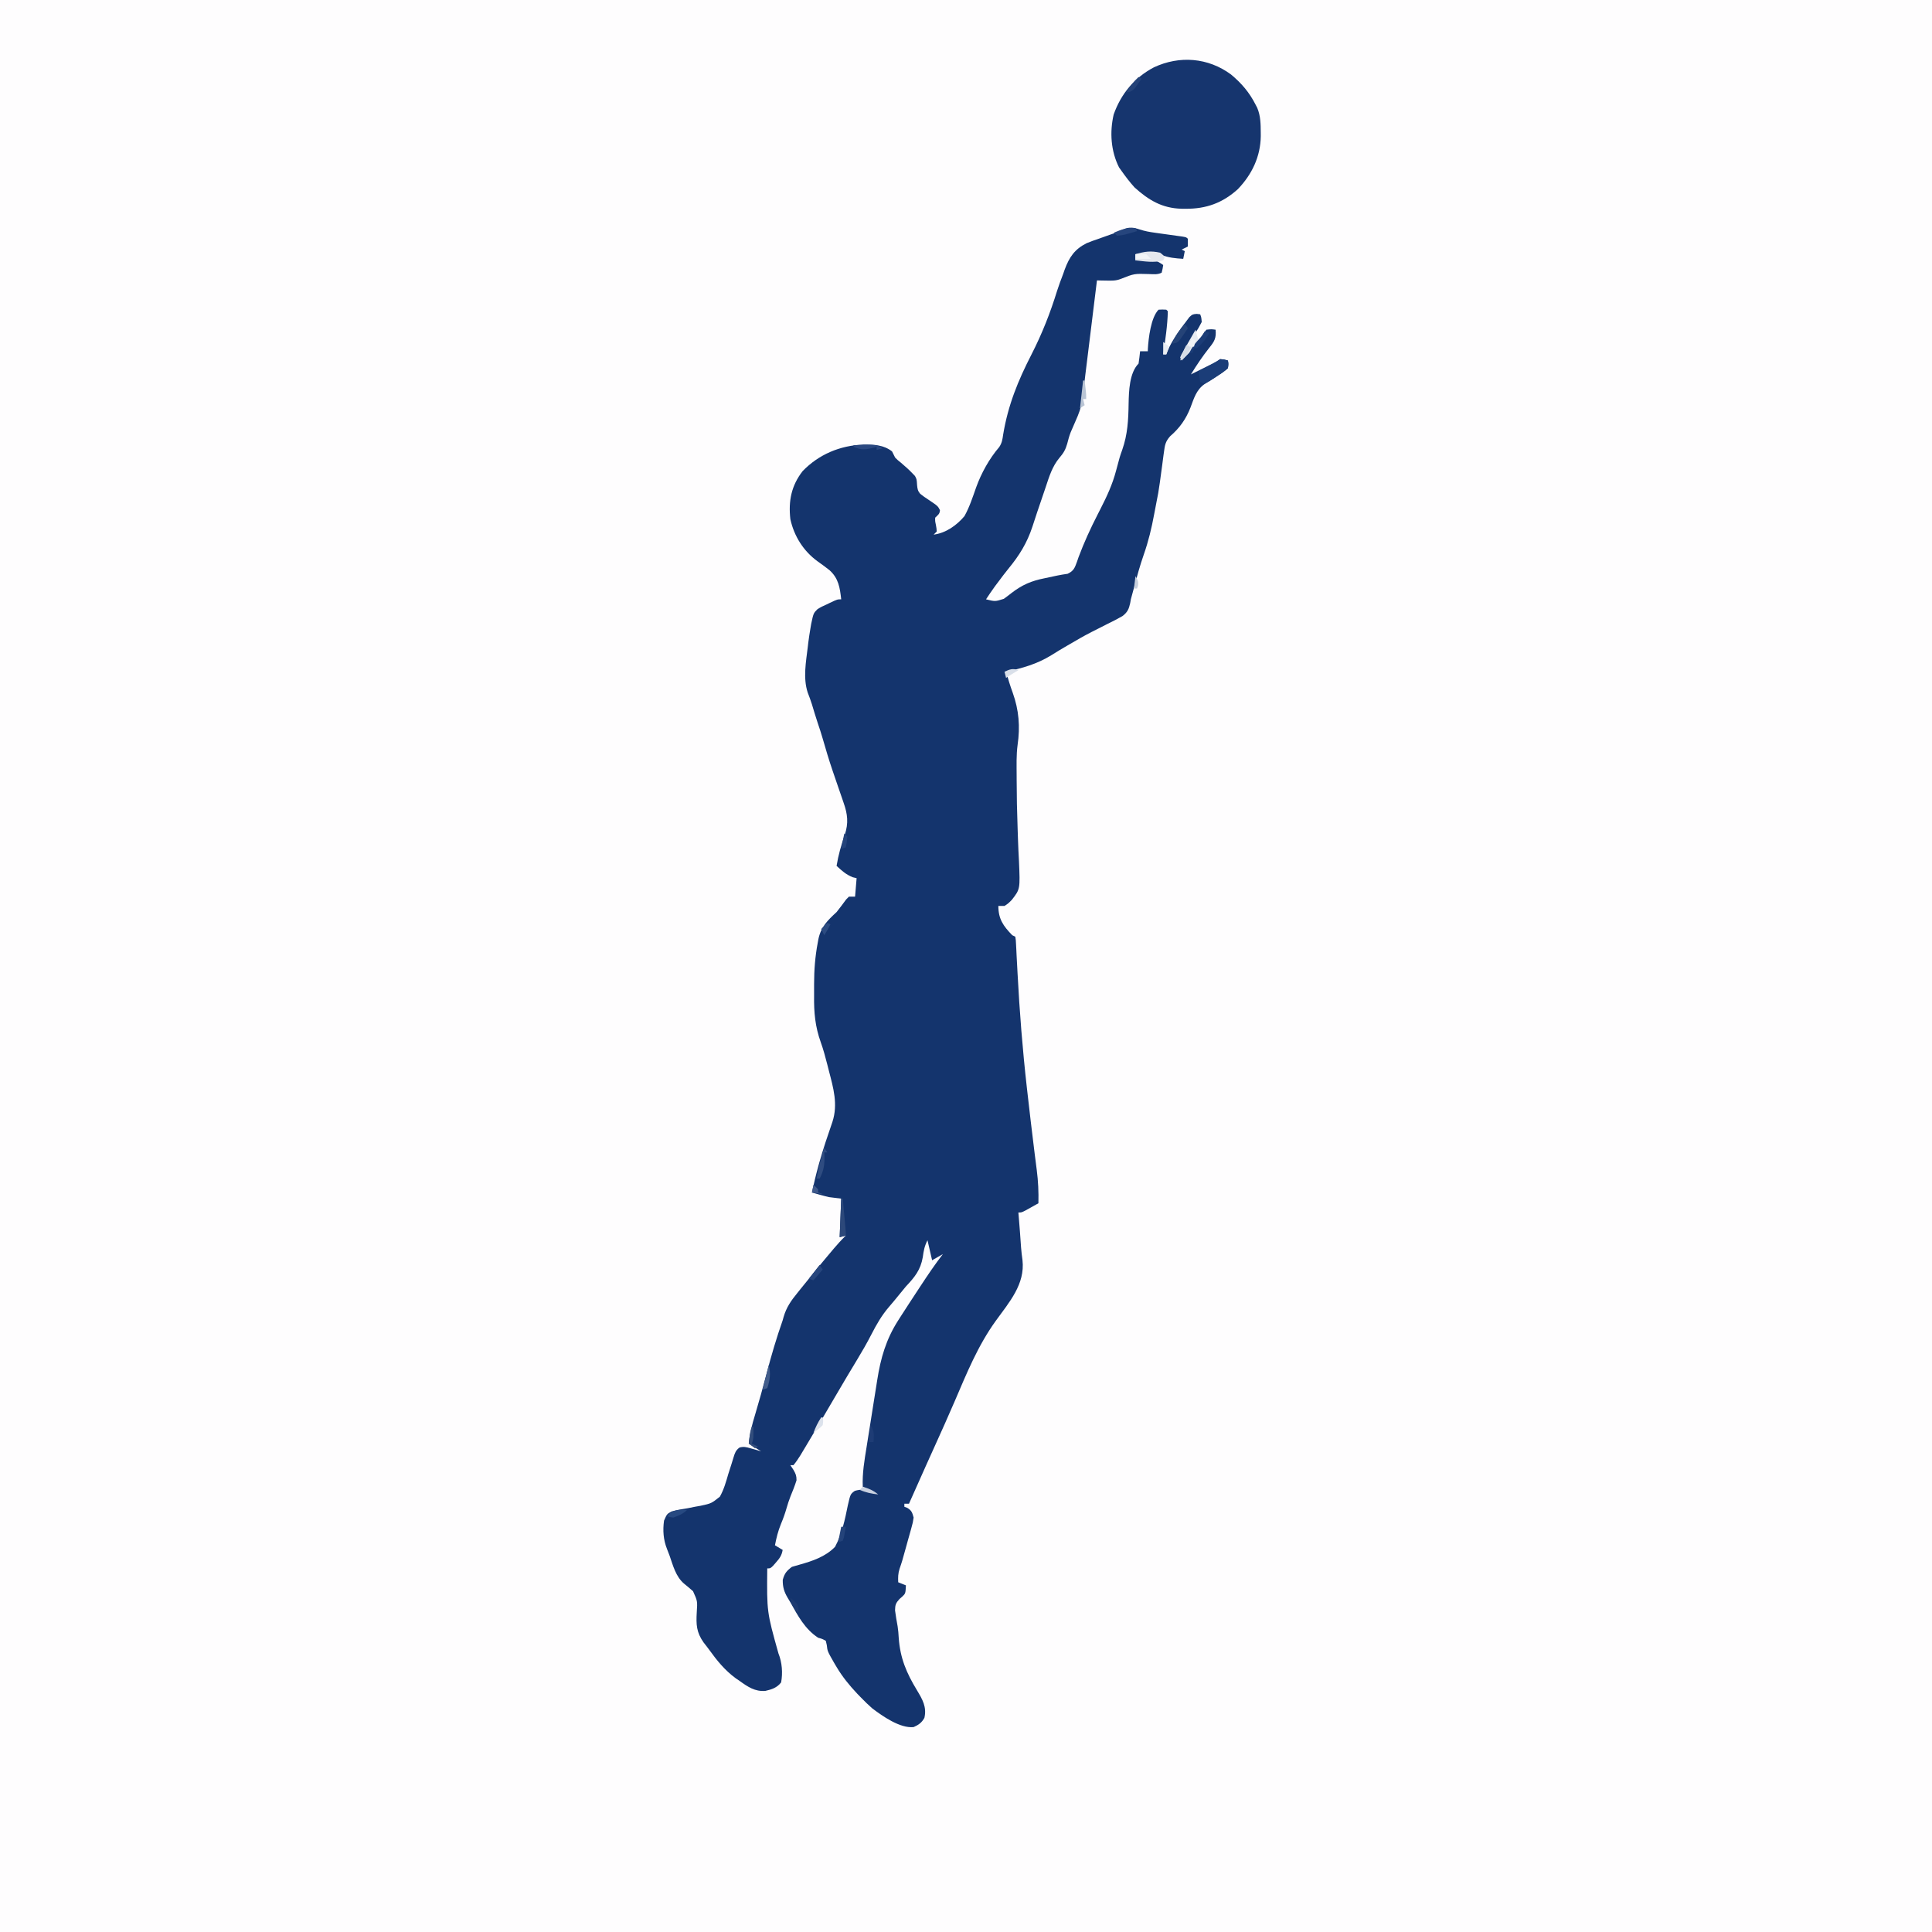
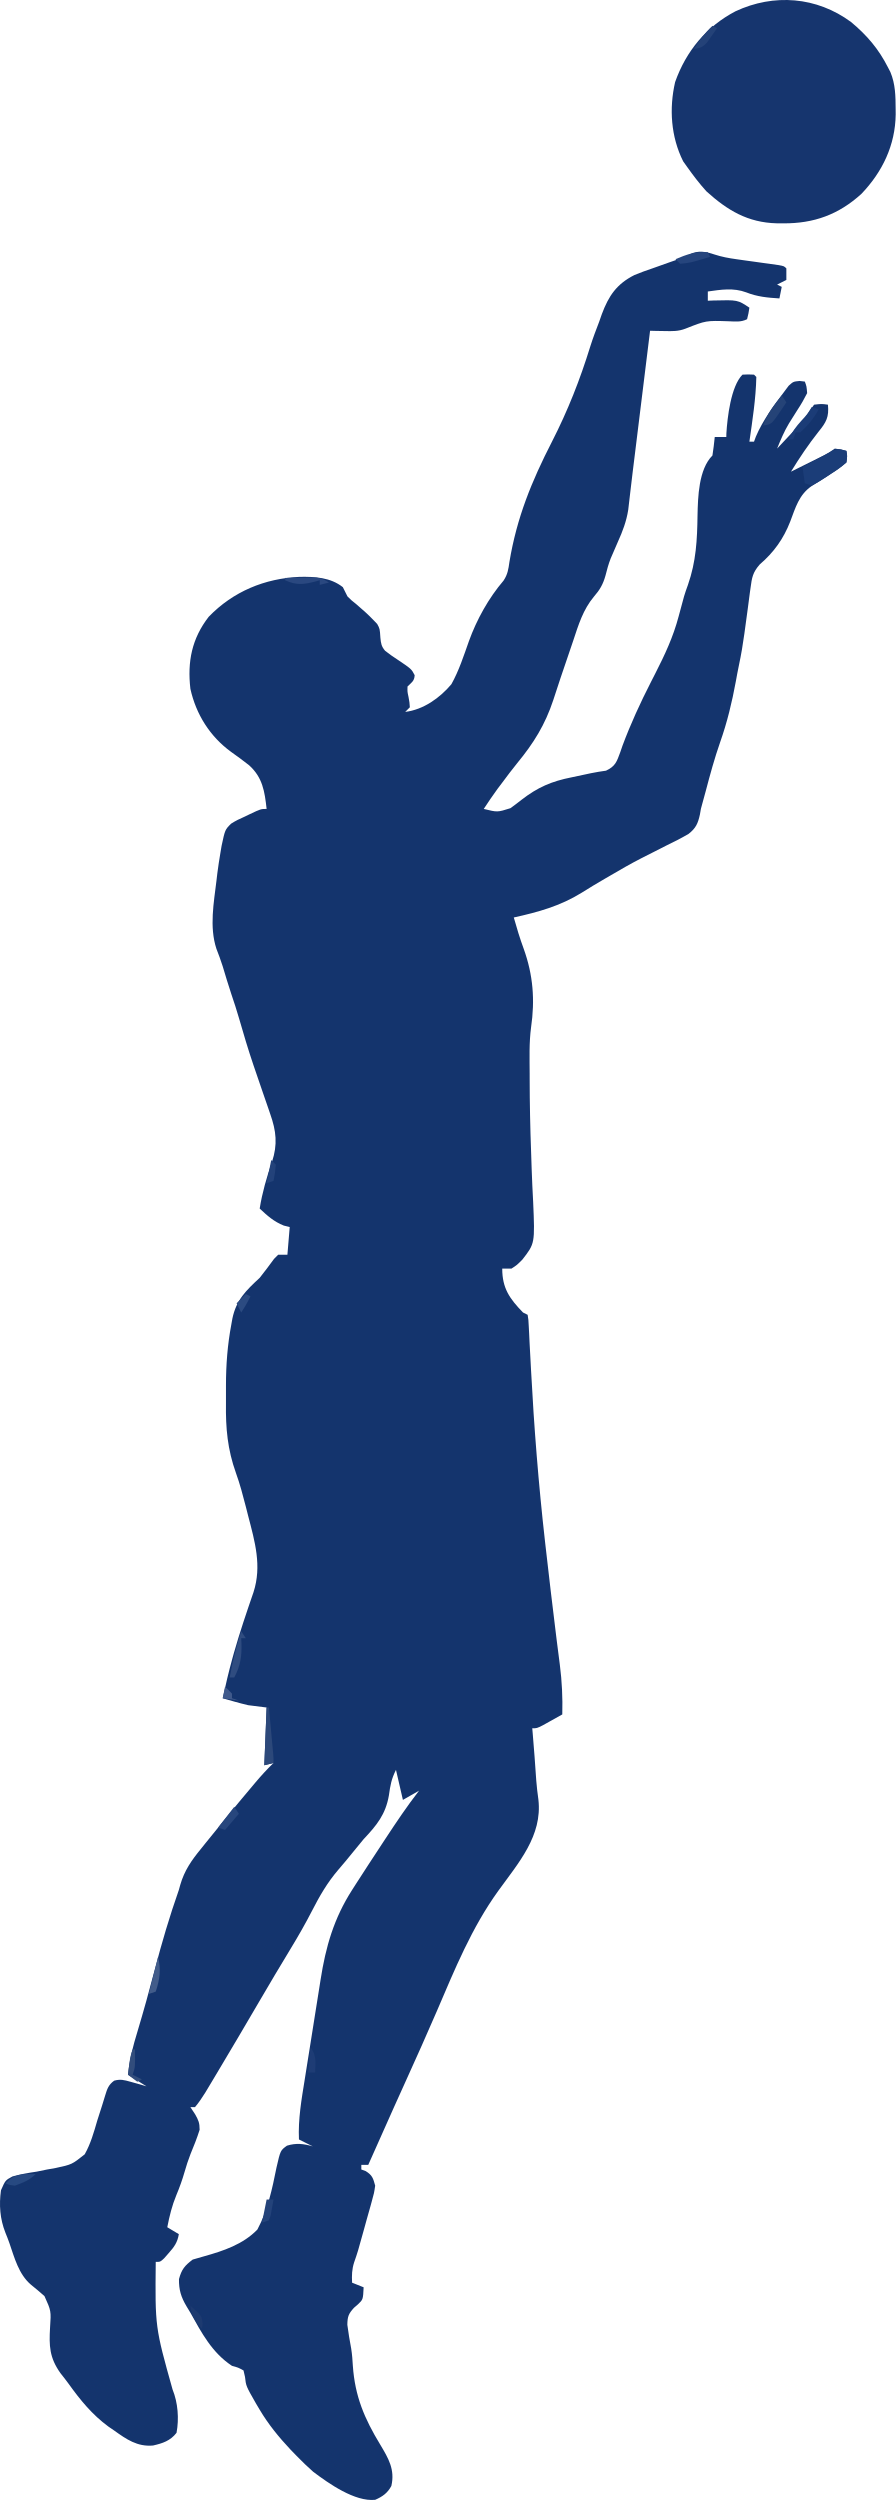
- <svg xmlns="http://www.w3.org/2000/svg" version="1.1" width="1254" height="1254">
-   <path d="M0 0 C413.82 0 827.64 0 1254 0 C1254 413.82 1254 827.64 1254 1254 C840.18 1254 426.36 1254 0 1254 C0 840.18 0 426.36 0 0 Z " fill="#FEFDFE" transform="translate(0,0)" />
+ <svg xmlns="http://www.w3.org/2000/svg" version="1.1" viewBox="430.58 38.81 387.75 1082.27">
  <path d="M0 0 C3.249 1.062 6.282 1.618 9.665 2.084 C10.86 2.254 12.054 2.423 13.284 2.598 C14.517 2.767 15.75 2.937 17.021 3.112 C19.486 3.453 21.951 3.798 24.415 4.147 C25.503 4.296 26.591 4.446 27.711 4.6 C30.208 5.049 30.208 5.049 31.208 6.049 C31.249 7.715 31.251 9.383 31.208 11.049 C29.888 11.709 28.568 12.369 27.208 13.049 C27.868 13.379 28.528 13.709 29.208 14.049 C28.878 15.699 28.548 17.349 28.208 19.049 C23.148 18.743 18.564 18.325 13.833 16.424 C8.291 14.364 2.953 15.242 -2.792 16.049 C-2.792 17.369 -2.792 18.689 -2.792 20.049 C-1.597 19.997 -1.597 19.997 -0.378 19.944 C10.147 19.675 10.147 19.675 15.208 23.049 C14.833 25.487 14.833 25.487 14.208 28.049 C11.488 29.409 9.068 29.027 6.09 28.934 C-3.561 28.619 -3.561 28.619 -12.405 32.111 C-15.552 33.348 -18.184 33.242 -21.553 33.174 C-23.307 33.147 -23.307 33.147 -25.095 33.119 C-25.985 33.096 -26.875 33.073 -27.792 33.049 C-27.888 33.828 -27.983 34.607 -28.082 35.409 C-28.994 42.821 -29.905 50.233 -30.817 57.645 C-31.286 61.454 -31.754 65.262 -32.223 69.071 C-32.677 72.76 -33.131 76.45 -33.585 80.139 C-33.756 81.533 -33.927 82.926 -34.099 84.32 C-34.5 87.586 -34.903 90.852 -35.31 94.118 C-35.648 96.876 -35.976 99.633 -36.293 102.394 C-36.378 103.112 -36.462 103.83 -36.549 104.57 C-36.784 106.565 -37.014 108.562 -37.243 110.558 C-38.025 115.534 -39.66 119.86 -41.729 124.424 C-42.43 126.034 -43.127 127.646 -43.819 129.26 C-44.331 130.439 -44.331 130.439 -44.854 131.642 C-45.812 134.101 -46.461 136.532 -47.108 139.088 C-48.176 142.871 -49.53 145.193 -52.104 148.151 C-56.798 153.773 -58.785 160.33 -61.047 167.174 C-61.805 169.465 -62.587 171.746 -63.376 174.027 C-65.543 180.312 -67.657 186.612 -69.698 192.94 C-73.222 203.587 -78.193 211.596 -85.318 220.243 C-87.561 222.992 -89.671 225.829 -91.792 228.674 C-92.813 230.024 -92.813 230.024 -93.854 231.401 C-95.925 234.232 -97.866 237.118 -99.792 240.049 C-93.871 241.515 -93.871 241.515 -88.249 239.733 C-86.618 238.562 -85.014 237.354 -83.444 236.104 C-76.451 230.686 -70.433 228.079 -61.729 226.362 C-58.913 225.774 -56.098 225.182 -53.287 224.566 C-51.161 224.125 -49.012 223.796 -46.862 223.49 C-42.773 221.571 -42.211 219.593 -40.687 215.471 C-40.371 214.548 -40.055 213.625 -39.729 212.674 C-36.178 203.158 -32.029 194.144 -27.417 185.112 C-27.11 184.511 -26.803 183.91 -26.487 183.29 C-26.187 182.702 -25.886 182.113 -25.577 181.507 C-21.398 173.315 -17.763 165.577 -15.417 156.674 C-12.967 147.424 -12.967 147.424 -11.393 143.045 C-7.858 132.937 -7.389 123.58 -7.244 112.897 C-7.069 105.093 -6.793 93.05 -0.792 87.049 C-0.561 85.702 -0.38 84.345 -0.229 82.987 C-0.085 81.687 0.06 80.388 0.208 79.049 C1.858 79.049 3.508 79.049 5.208 79.049 C5.222 78.513 5.237 77.977 5.251 77.424 C5.661 70.688 7.183 57.074 12.208 52.049 C14.708 51.924 14.708 51.924 17.208 52.049 C17.538 52.379 17.868 52.709 18.208 53.049 C18.011 62.419 16.528 71.783 15.208 81.049 C15.868 81.049 16.528 81.049 17.208 81.049 C17.474 80.331 17.739 79.613 18.013 78.873 C21.001 71.812 25.752 65.47 30.333 59.362 C30.955 58.533 31.576 57.704 32.216 56.85 C34.208 55.049 34.208 55.049 36.95 54.78 C37.696 54.868 38.441 54.957 39.208 55.049 C39.97 57.096 39.97 57.096 40.208 60.049 C38.91 62.639 37.606 64.901 36.021 67.299 C35.181 68.626 34.345 69.955 33.513 71.287 C33.112 71.929 32.71 72.57 32.297 73.231 C30.224 76.692 28.715 80.316 27.208 84.049 C29.13 82.012 31.046 79.97 32.958 77.924 C33.766 77.069 33.766 77.069 34.591 76.198 C37.138 73.464 39.431 70.828 41.396 67.643 C41.994 66.787 42.592 65.931 43.208 65.049 C46.458 64.674 46.458 64.674 49.208 65.049 C49.722 70.4 48.505 72.626 45.146 76.737 C40.756 82.286 36.905 88.01 33.208 94.049 C35.814 92.76 38.418 91.468 41.021 90.174 C42.128 89.627 42.128 89.627 43.257 89.069 C43.969 88.714 44.681 88.36 45.415 87.994 C46.07 87.67 46.724 87.345 47.399 87.01 C49.455 85.957 49.455 85.957 52.208 84.049 C54.896 84.424 54.896 84.424 57.208 85.049 C57.587 87.272 57.587 87.272 57.208 90.049 C55.189 91.795 53.392 93.104 51.146 94.487 C49.943 95.286 48.741 96.086 47.54 96.889 C45.719 98.07 43.89 99.242 42.032 100.365 C36.669 104.101 35.138 109.693 32.906 115.579 C29.99 123.09 25.818 128.953 19.678 134.219 C16.65 137.689 16.295 139.871 15.697 144.405 C15.597 145.106 15.498 145.808 15.396 146.531 C15.084 148.764 14.802 150.999 14.521 153.237 C14.224 155.449 13.921 157.66 13.617 159.871 C13.421 161.305 13.227 162.738 13.035 164.173 C12.414 168.766 11.645 173.292 10.68 177.824 C10.191 180.132 9.765 182.445 9.349 184.768 C7.687 193.804 5.622 202.43 2.567 211.098 C0.121 218.09 -1.817 225.189 -3.699 232.351 C-4.16 234.092 -4.635 235.829 -5.125 237.561 C-5.823 240.02 -5.823 240.02 -6.212 242.459 C-7.06 246.341 -7.968 248.41 -11.16 250.886 C-14.31 252.724 -17.506 254.342 -20.792 255.924 C-22.568 256.827 -24.344 257.73 -26.117 258.638 C-27.891 259.544 -29.671 260.439 -31.45 261.334 C-36.076 263.708 -40.563 266.286 -45.042 268.924 C-45.81 269.369 -46.578 269.815 -47.37 270.274 C-50.751 272.237 -54.102 274.231 -57.401 276.33 C-66.769 282.115 -76.106 284.68 -86.792 287.049 C-86.613 287.652 -86.433 288.254 -86.249 288.875 C-85.759 290.526 -85.275 292.178 -84.792 293.83 C-84.08 296.12 -83.302 298.39 -82.479 300.643 C-78.429 311.941 -77.581 322.705 -79.307 334.604 C-80.192 341.245 -79.94 347.987 -79.917 354.674 C-79.916 355.419 -79.915 356.164 -79.914 356.932 C-79.899 367.502 -79.682 378.048 -79.292 388.612 C-79.211 391.057 -79.13 393.502 -79.05 395.948 C-78.891 400.665 -78.666 405.375 -78.409 410.088 C-77.633 428.142 -77.633 428.142 -83.042 435.112 C-85.432 437.522 -85.432 437.522 -87.792 439.049 C-89.112 439.049 -90.432 439.049 -91.792 439.049 C-91.792 447.528 -88.631 452.03 -82.792 458.049 C-82.132 458.379 -81.472 458.709 -80.792 459.049 C-80.446 461.168 -80.446 461.168 -80.309 464.022 C-80.251 465.099 -80.193 466.176 -80.134 467.286 C-80.079 468.477 -80.024 469.669 -79.968 470.897 C-79.829 473.479 -79.69 476.062 -79.55 478.645 C-79.477 480.037 -79.404 481.429 -79.332 482.821 C-78.029 507.627 -76.08 532.303 -73.292 556.987 C-73.216 557.661 -73.14 558.336 -73.062 559.031 C-71.597 572.021 -70.056 585.001 -68.452 597.975 C-68.355 598.762 -68.258 599.549 -68.158 600.36 C-67.739 603.749 -67.309 607.136 -66.858 610.521 C-65.926 617.74 -65.607 624.771 -65.792 632.049 C-67.581 633.054 -69.373 634.053 -71.167 635.049 C-72.663 635.884 -72.663 635.884 -74.19 636.737 C-76.792 638.049 -76.792 638.049 -78.792 638.049 C-78.731 638.742 -78.671 639.436 -78.608 640.15 C-78.018 647.013 -77.516 653.878 -77.054 660.75 C-76.835 663.505 -76.52 666.206 -76.132 668.94 C-74.352 684.583 -84.746 696.289 -93.472 708.377 C-105.066 724.442 -112.317 742.349 -120.085 760.462 C-124.425 770.568 -128.945 780.591 -133.479 790.612 C-134.901 793.758 -136.321 796.906 -137.741 800.053 C-138.073 800.79 -138.406 801.526 -138.748 802.285 C-142.464 810.524 -146.13 818.786 -149.792 827.049 C-150.782 827.049 -151.772 827.049 -152.792 827.049 C-152.792 827.709 -152.792 828.369 -152.792 829.049 C-152.173 829.276 -151.554 829.503 -150.917 829.737 C-148.048 831.509 -147.673 832.812 -146.792 836.049 C-147.267 839.275 -147.267 839.275 -148.276 842.889 C-148.452 843.533 -148.627 844.178 -148.808 844.842 C-149.372 846.895 -149.956 848.94 -150.542 850.987 C-150.921 852.358 -151.298 853.73 -151.675 855.102 C-154.336 864.735 -154.336 864.735 -155.91 869.274 C-156.882 872.333 -156.944 874.859 -156.792 878.049 C-155.142 878.709 -153.492 879.369 -151.792 880.049 C-152.05 885.347 -152.05 885.347 -154.264 887.444 C-155.113 888.176 -155.113 888.176 -155.979 888.924 C-158.346 891.534 -158.786 892.701 -158.846 896.28 C-158.398 899.774 -157.811 903.203 -157.165 906.664 C-156.778 909.14 -156.599 911.567 -156.46 914.069 C-155.54 927.235 -151.47 936.849 -144.619 948.131 C-141.051 954.093 -138.156 958.973 -139.792 966.049 C-141.448 969.133 -143.6 970.652 -146.792 972.049 C-155.596 972.952 -166.823 965.045 -173.628 959.908 C-176.132 957.713 -178.476 955.442 -180.792 953.049 C-181.657 952.158 -182.522 951.268 -183.413 950.35 C-188.5 944.93 -192.998 939.443 -196.792 933.049 C-197.34 932.127 -197.887 931.206 -198.452 930.256 C-202.709 922.799 -202.709 922.799 -203.147 918.842 C-203.36 917.92 -203.573 916.999 -203.792 916.049 C-206.097 914.784 -206.097 914.784 -208.792 914.049 C-217.441 908.319 -221.878 899.859 -226.792 891.049 C-227.623 889.674 -227.623 889.674 -228.471 888.272 C-230.831 884.3 -231.811 881.125 -231.729 876.487 C-230.575 872.253 -229.271 870.696 -225.792 868.049 C-224.164 867.565 -222.535 867.085 -220.897 866.638 C-212.472 864.28 -204 861.469 -197.792 855.049 C-193.32 846.732 -191.358 837.396 -189.512 828.196 C-187.818 820.792 -187.818 820.792 -184.979 818.737 C-181.066 817.507 -177.678 817.897 -173.792 819.049 C-175.772 818.059 -177.752 817.069 -179.792 816.049 C-180.187 807.268 -178.696 798.821 -177.307 790.186 C-177.048 788.546 -176.788 786.906 -176.529 785.266 C-175.986 781.839 -175.437 778.412 -174.885 774.986 C-174.183 770.627 -173.496 766.266 -172.814 761.905 C-172.282 758.519 -171.741 755.135 -171.197 751.751 C-170.941 750.145 -170.687 748.539 -170.437 746.932 C-168.191 732.561 -164.692 720.391 -156.792 708.049 C-156.32 707.311 -155.849 706.573 -155.363 705.812 C-151.549 699.863 -147.679 693.951 -143.792 688.049 C-143.307 687.311 -142.822 686.572 -142.322 685.811 C-137.672 678.738 -132.982 671.742 -127.792 665.049 C-130.102 666.369 -132.412 667.689 -134.792 669.049 C-135.782 664.759 -136.772 660.469 -137.792 656.049 C-139.789 660.044 -140.244 662.742 -140.854 667.112 C-142.275 675.326 -146.1 680.015 -151.792 686.049 C-153.327 687.891 -154.848 689.745 -156.354 691.612 C-158.478 694.228 -160.6 696.83 -162.819 699.365 C-167.549 704.9 -170.875 710.693 -174.173 717.133 C-177.011 722.654 -180.068 727.994 -183.292 733.299 C-187.938 740.952 -192.504 748.647 -197.018 756.378 C-203.019 766.652 -209.057 776.902 -215.167 787.112 C-216.103 788.681 -216.103 788.681 -217.059 790.282 C-217.638 791.248 -218.218 792.214 -218.815 793.209 C-219.32 794.051 -219.824 794.893 -220.344 795.76 C-221.737 797.962 -223.106 800.061 -224.792 802.049 C-225.452 802.049 -226.112 802.049 -226.792 802.049 C-226.111 803.08 -225.43 804.112 -224.729 805.174 C-223.286 807.747 -222.792 808.846 -222.792 811.862 C-223.923 815.469 -225.301 818.919 -226.753 822.408 C-227.746 824.934 -228.545 827.441 -229.292 830.049 C-230.283 833.512 -231.463 836.789 -232.854 840.112 C-234.753 844.702 -235.849 849.176 -236.792 854.049 C-234.317 855.534 -234.317 855.534 -231.792 857.049 C-232.385 860.655 -233.819 862.593 -236.229 865.299 C-237.155 866.359 -237.155 866.359 -238.1 867.44 C-239.792 869.049 -239.792 869.049 -241.792 869.049 C-242.074 897.285 -242.074 897.285 -234.512 924.271 C-232.173 930.043 -231.649 936.966 -232.792 943.049 C-235.48 946.509 -238.808 947.598 -242.975 948.545 C-249.768 949.138 -254.451 945.873 -259.792 942.049 C-261.014 941.214 -261.014 941.214 -262.26 940.362 C-269.316 935.182 -274.48 928.827 -279.542 921.77 C-280.667 920.221 -281.851 918.716 -283.042 917.217 C-287.828 910.472 -287.991 905.447 -287.542 897.487 C-287.062 890.261 -287.062 890.261 -289.968 883.85 C-291.903 882.14 -293.878 880.474 -295.889 878.854 C-301.126 874.336 -302.947 867.27 -305.14 860.914 C-305.674 859.386 -306.27 857.88 -306.882 856.381 C-309.239 850.418 -309.668 844.393 -308.792 838.049 C-306.883 833.698 -306.883 833.698 -303.792 832.049 C-300.326 831.119 -296.914 830.486 -293.362 829.983 C-291.836 829.683 -290.313 829.369 -288.792 829.049 C-287.598 828.84 -286.404 828.631 -285.174 828.416 C-278.075 826.889 -278.075 826.889 -272.546 822.485 C-269.962 817.903 -268.555 812.89 -267.104 807.862 C-266.406 805.628 -265.691 803.4 -264.962 801.176 C-264.517 799.8 -264.092 798.416 -263.69 797.026 C-262.81 794.158 -262.257 792.386 -259.781 790.595 C-257.087 789.856 -255.482 790.298 -252.792 791.049 C-251.534 791.4 -250.275 791.75 -248.979 792.112 C-247.927 792.421 -246.875 792.73 -245.792 793.049 C-248.432 791.399 -251.072 789.749 -253.792 788.049 C-253.19 781.542 -251.64 775.661 -249.729 769.424 C-247.061 760.529 -244.583 751.599 -242.236 742.615 C-239.18 730.918 -235.805 719.45 -231.792 708.049 C-231.594 707.336 -231.395 706.622 -231.191 705.887 C-229.374 699.592 -226.297 695.206 -222.167 690.174 C-221.538 689.388 -220.909 688.602 -220.261 687.792 C-218.45 685.535 -216.623 683.291 -214.792 681.049 C-213.946 679.999 -213.101 678.948 -212.257 677.897 C-210.124 675.261 -207.966 672.65 -205.792 670.049 C-205.336 669.503 -204.881 668.958 -204.412 668.396 C-202.937 666.632 -201.459 664.871 -199.979 663.112 C-199.523 662.567 -199.066 662.023 -198.596 661.462 C-196.111 658.524 -193.557 655.724 -190.792 653.049 C-192.112 653.379 -193.432 653.709 -194.792 654.049 C-194.462 645.799 -194.132 637.549 -193.792 629.049 C-196.432 628.719 -199.072 628.389 -201.792 628.049 C-203.803 627.573 -205.806 627.058 -207.792 626.487 C-209.215 626.082 -209.215 626.082 -210.667 625.67 C-211.719 625.363 -211.719 625.363 -212.792 625.049 C-211.547 619.254 -210.188 613.511 -208.604 607.799 C-208.396 607.045 -208.187 606.292 -207.972 605.515 C-205.46 596.621 -202.476 587.882 -199.469 579.145 C-195.796 567.771 -198.872 557.245 -201.792 546.049 C-202.115 544.773 -202.439 543.497 -202.772 542.182 C-204.056 537.226 -205.321 532.347 -207.067 527.535 C-210.702 517.375 -211.544 508.175 -211.389 497.424 C-211.354 494.815 -211.368 492.209 -211.387 489.6 C-211.382 480.626 -210.718 471.961 -209.053 463.135 C-208.905 462.313 -208.757 461.49 -208.604 460.643 C-206.918 452.605 -202.754 448.573 -196.792 443.049 C-194.654 440.36 -192.608 437.623 -190.581 434.85 C-189.99 434.256 -189.4 433.661 -188.792 433.049 C-187.472 433.049 -186.152 433.049 -184.792 433.049 C-184.297 427.109 -184.297 427.109 -183.792 421.049 C-185.06 420.74 -185.06 420.74 -186.354 420.424 C-190.638 418.71 -193.464 416.18 -196.792 413.049 C-195.669 406.08 -193.776 399.504 -191.469 392.848 C-188.96 385.299 -189.631 379.469 -192.241 372.088 C-192.495 371.339 -192.75 370.59 -193.012 369.819 C-193.825 367.434 -194.651 365.054 -195.479 362.674 C-196.551 359.564 -197.616 356.452 -198.678 353.338 C-198.941 352.572 -199.203 351.806 -199.473 351.016 C-201.766 344.258 -203.801 337.436 -205.767 330.577 C-206.774 327.111 -207.875 323.696 -209.046 320.283 C-210.385 316.274 -211.589 312.222 -212.807 308.174 C-213.625 305.577 -214.554 303.083 -215.542 300.549 C-218.636 291.045 -216.636 280.63 -215.479 270.924 C-215.303 269.423 -215.303 269.423 -215.123 267.891 C-214.743 264.929 -214.293 261.992 -213.792 259.049 C-213.624 258.051 -213.456 257.052 -213.283 256.023 C-211.795 249.05 -211.795 249.05 -209.177 246.438 C-207.242 245.195 -205.344 244.26 -203.229 243.362 C-202.202 242.864 -202.202 242.864 -201.153 242.356 C-196.287 240.049 -196.287 240.049 -193.792 240.049 C-194.635 232.449 -195.534 226.374 -201.417 221.112 C-203.957 219.096 -206.56 217.214 -209.202 215.334 C-218.305 208.698 -224.355 199.099 -226.792 188.049 C-228.141 176.298 -226.177 166.303 -218.854 156.862 C-208.278 145.92 -194.621 140.262 -179.499 139.583 C-172.899 139.474 -166.176 139.794 -160.792 144.049 C-160.111 145.375 -159.445 146.709 -158.792 148.049 C-157.058 149.772 -157.058 149.772 -155.042 151.362 C-152.372 153.647 -149.767 155.928 -147.354 158.487 C-146.881 158.98 -146.408 159.474 -145.921 159.983 C-144.792 162.049 -144.792 162.049 -144.538 165.944 C-144.298 168.393 -144.111 169.669 -142.517 171.568 C-140.829 172.922 -139.11 174.126 -137.292 175.299 C-131.101 179.452 -131.101 179.452 -129.698 182.158 C-129.825 184.729 -131.014 185.272 -132.792 187.049 C-132.863 189.283 -132.863 189.283 -132.354 191.612 C-131.921 193.99 -131.921 193.99 -131.792 196.049 C-132.452 196.709 -133.112 197.369 -133.792 198.049 C-125.933 197.091 -118.794 192.019 -113.792 186.049 C-110.508 180.152 -108.458 173.751 -106.21 167.408 C-102.855 158.099 -97.681 148.767 -91.215 141.205 C-89.42 138.486 -89.128 136.322 -88.671 133.1 C-85.494 113.993 -79.115 98.324 -70.29 81.119 C-63.386 67.617 -58.123 54.24 -53.646 39.744 C-52.497 36.119 -51.161 32.596 -49.792 29.049 C-49.427 28.006 -49.062 26.963 -48.686 25.889 C-45.71 17.906 -42.256 12.805 -34.546 8.916 C-31.989 7.85 -29.415 6.938 -26.792 6.049 C-24.333 5.176 -21.874 4.301 -19.417 3.424 C-17.673 2.817 -17.673 2.817 -15.893 2.198 C-12.892 1.153 -12.892 1.153 -10.557 -0.084 C-7.01 -1.826 -3.63 -1.236 0 0 Z " fill="#14346D" transform="translate(739.7917,148.9509)" />
  <path d="M0 0 C6.87 5.721 11.925 11.648 15.984 19.652 C16.326 20.314 16.668 20.975 17.02 21.656 C19.217 26.879 19.257 32.131 19.297 37.715 C19.303 38.471 19.308 39.227 19.314 40.006 C19.144 53.278 13.604 64.861 4.469 74.395 C-5.42 83.382 -16.138 87.248 -29.391 87.152 C-30.765 87.145 -30.765 87.145 -32.167 87.137 C-44.747 86.814 -53.518 81.531 -62.641 73.277 C-65.691 69.906 -68.386 66.357 -71.016 62.652 C-71.573 61.869 -72.129 61.085 -72.703 60.277 C-77.997 49.69 -78.819 37.484 -76.172 25.988 C-71.427 12.555 -62.601 1.917 -50.016 -4.66 C-33.471 -12.396 -14.899 -11.006 0 0 Z " fill="#16356E" transform="translate(799.0156,48.34766)" />
  <path d="M0 0 C0.763 0.206 1.526 0.412 2.312 0.625 C2.711 2.828 2.711 2.828 2.312 5.625 C0.19 7.479 -1.704 8.897 -4.062 10.375 C-4.666 10.773 -5.269 11.172 -5.891 11.582 C-8.109 13.036 -10.313 14.438 -12.688 15.625 C-13.678 15.295 -14.668 14.965 -15.688 14.625 C-16.017 12.315 -16.348 10.005 -16.688 7.625 C-15.928 7.215 -15.169 6.805 -14.387 6.383 C-13.393 5.844 -12.399 5.305 -11.375 4.75 C-9.896 3.949 -9.896 3.949 -8.387 3.133 C-2.223 -0.31 -2.223 -0.31 0 0 Z " fill="#1B3D78" transform="translate(794.6875,233.375)" />
-   <path d="M0 0 C2 1.562 2 1.562 3 3 C2.67 3.66 2.34 4.32 2 5 C-3.871 6.745 -10.012 5.63 -16 5 C-16 3.68 -16 2.36 -16 1 C-10.137 -0.78 -6.019 -1.326 0 0 Z " fill="#E4E7EE" transform="translate(753,164)" />
-   <path d="M0 0 C0.333 1.333 0.667 2.667 1 4 C1.35 5.02 1.35 5.02 1.707 6.062 C1.804 6.701 1.9 7.341 2 8 C0.253 10.283 -1.432 12.222 -3.438 14.25 C-3.967 14.804 -4.496 15.359 -5.041 15.93 C-6.35 17.297 -7.673 18.65 -9 20 C-9.33 19.34 -9.66 18.68 -10 18 C-9.196 16.121 -9.196 16.121 -7.91 13.867 C-7.456 13.062 -7.001 12.256 -6.533 11.426 C-6.048 10.584 -5.563 9.742 -5.062 8.875 C-4.581 8.026 -4.1 7.176 -3.604 6.301 C-2.409 4.196 -1.208 2.096 0 0 Z " fill="#E8EBF1" transform="translate(776,214)" />
  <path d="M0 0 C0.33 0 0.66 0 1 0 C1.335 3.625 1.668 7.25 2 10.875 C2.143 12.424 2.143 12.424 2.289 14.004 C2.379 14.99 2.47 15.976 2.562 16.992 C2.646 17.903 2.73 18.815 2.816 19.753 C3 22 3 22 3 24 C1.68 24.33 0.36 24.66 -1 25 C-0.67 16.75 -0.34 8.5 0 0 Z " fill="#2C487A" transform="translate(546,778)" />
  <path d="M0 0 C0.66 0.99 1.32 1.98 2 3 C1.34 3 0.68 3 0 3 C0.035 3.641 0.07 4.281 0.105 4.941 C0.29 10.834 -0.27 14.767 -3 20 C-3.66 20 -4.32 20 -5 20 C-3.766 13.176 -2.108 6.606 0 0 Z " fill="#2F4C80" transform="translate(535,745)" />
  <path d="M0 0 C0.99 0.33 1.98 0.66 3 1 C0.839 4.98 -1.627 7.973 -5 11 C-5.66 11 -6.32 11 -7 11 C-7.33 11.99 -7.66 12.98 -8 14 C-8.66 14 -9.32 14 -10 14 C-8.57 10.795 -6.796 8.465 -4.438 5.875 C-1.923 3.14 -1.923 3.14 0 0 Z " fill="#1B3C77" transform="translate(782,215)" />
  <path d="M0 0 C0.66 0.99 1.32 1.98 2 3 C-4 12 -4 12 -6.125 12.688 C-6.744 12.791 -7.362 12.894 -8 13 C-6.41 7.911 -3.255 4.125 0 0 Z " fill="#254377" transform="translate(769,210)" />
  <path d="M0 0 C0.33 0.66 0.66 1.32 1 2 C-7.652 4.596 -7.652 4.596 -12 5 C-12.66 4.34 -13.32 3.68 -14 3 C-9.07 0.96 -5.42 -0.407 0 0 Z " fill="#26457D" transform="translate(737,148)" />
  <path d="M0 0 C-2.703 2.703 -5.425 3.706 -9 5 C-11.438 4.688 -11.438 4.688 -13 4 C-9.097 -0.275 -5.613 -0.106 0 0 Z " fill="#274981" transform="translate(446,980)" />
  <path d="M0 0 C1.345 5.379 0.77 9.691 -1 15 C-1.99 15.33 -2.98 15.66 -4 16 C-2.68 10.72 -1.36 5.44 0 0 Z " fill="#425C8A" transform="translate(499,886)" />
  <path d="M0 0 C0.33 0 0.66 0 1 0 C1.125 7.625 1.125 7.625 0 11 C1.32 11.66 2.64 12.32 4 13 C3.01 13.495 3.01 13.495 2 14 C0.68 13.01 -0.64 12.02 -2 11 C-1.125 3.375 -1.125 3.375 0 0 Z " fill="#324D7C" transform="translate(488,926)" />
  <path d="M0 0 C0.66 0.99 1.32 1.98 2 3 C0.02 5.31 -1.96 7.62 -4 10 C-4.99 9.67 -5.98 9.34 -7 9 C-4.69 6.03 -2.38 3.06 0 0 Z " fill="#27467D" transform="translate(532,821)" />
  <path d="M0 0 C2.604 -0.054 5.208 -0.094 7.812 -0.125 C8.55 -0.142 9.288 -0.159 10.049 -0.176 C13.912 -0.211 15.709 -0.194 19 2 C17.68 2.33 16.36 2.66 15 3 C15 2.34 15 1.68 15 1 C14.13 1.251 14.13 1.251 13.242 1.508 C8.151 2.835 4.964 3.291 0 1 C0 0.67 0 0.34 0 0 Z " fill="#2A4880" transform="translate(554,289)" />
-   <path d="M0 0 C0.33 0 0.66 0 1 0 C1.169 1.437 1.335 2.875 1.5 4.312 C1.593 5.113 1.686 5.914 1.781 6.738 C2 9 2 9 2 12 C1.34 12 0.68 12 0 12 C0.33 13.32 0.66 14.64 1 16 C0.01 16.66 -0.98 17.32 -2 18 C-1.34 12.06 -0.68 6.12 0 0 Z " fill="#B9C4D4" transform="translate(703,247)" />
-   <path d="M0 0 C0.99 0.33 1.98 0.66 3 1 C1.65 5.419 -0.261 7.343 -4 10 C-2.891 6.513 -1.737 3.225 0 0 Z " fill="#D6DDE7" transform="translate(770,224)" />
  <path d="M0 0 C0.66 0.33 1.32 0.66 2 1 C1.097 2.322 0.177 3.632 -0.75 4.938 C-1.26 5.668 -1.771 6.399 -2.297 7.152 C-4.192 9.208 -5.274 9.627 -8 10 C-5.618 6.257 -3.255 3.023 0 0 Z " fill="#244278" transform="translate(739,50)" />
  <path d="M0 0 C0.99 0 1.98 0 3 0 C2.746 1.482 2.471 2.961 2.188 4.438 C2.037 5.261 1.886 6.085 1.73 6.934 C1.489 7.616 1.248 8.297 1 9 C0.01 9.33 -0.98 9.66 -2 10 C-1.34 6.7 -0.68 3.4 0 0 Z " fill="#24437A" transform="translate(546,991)" />
-   <path d="M0 0 C3.312 -0.188 3.312 -0.188 7 0 C7.99 0.99 8.98 1.98 10 3 C6.7 3 3.4 3 0 3 C0 2.01 0 1.02 0 0 Z " fill="#F3F5F8" transform="translate(737,165)" />
  <path d="M0 0 C2.679 4.019 2.156 6.242 2 11 C1.01 11 0.02 11 -1 11 C-0.67 7.37 -0.34 3.74 0 0 Z " fill="#1E3C75" transform="translate(565,925)" />
  <path d="M0 0 C0.66 0.66 1.32 1.32 2 2 C1.625 5.625 1.625 5.625 1 9 C0.01 9.33 -0.98 9.66 -2 10 C-1.34 6.7 -0.68 3.4 0 0 Z " fill="#23427A" transform="translate(548,541)" />
-   <path d="M0 0 C3.912 1.156 6.875 2.355 10 5 C5.682 4.492 1.967 3.803 -2 2 C-1.34 1.34 -0.68 0.68 0 0 Z " fill="#C8D0E0" transform="translate(560,965)" />
-   <path d="M0 0 C-0.763 0.454 -1.526 0.907 -2.312 1.375 C-4.236 2.538 -6.129 3.753 -8 5 C-8.33 3.68 -8.66 2.36 -9 1 C-5.574 -0.618 -3.619 -1.341 0 0 Z " fill="#D9DFE9" transform="translate(661,435)" />
  <path d="M0 0 C4.923 4.308 4.923 4.308 5.312 7.812 C5.209 8.534 5.106 9.256 5 10 C2.088 6.712 0.503 4.401 0 0 Z " fill="#1D3A70" transform="translate(513,1037)" />
-   <path d="M0 0 C0.33 0 0.66 0 1 0 C1.375 2.188 1.375 2.188 1 5 C-0.84 6.99 -2.792 8.39 -5 10 C-3.667 6.41 -2.106 3.204 0 0 Z " fill="#DCE2EC" transform="translate(533,920)" />
  <path d="M0 0 C0.66 0.33 1.32 0.66 2 1 C0.796 3.494 -0.454 5.681 -2 8 C-2.66 6.68 -3.32 5.36 -4 4 C-2.68 2.68 -1.36 1.36 0 0 Z " fill="#2C4B81" transform="translate(537,599)" />
-   <path d="M0 0 C1.32 0.99 2.64 1.98 4 3 C3.34 4.65 2.68 6.3 2 8 C1.34 8 0.68 8 0 8 C0 5.36 0 2.72 0 0 Z " fill="#EAEDF2" transform="translate(755,222)" />
-   <path d="M0 0 C0.66 0.33 1.32 0.66 2 1 C1.67 2.32 1.34 3.64 1 5 C0.01 5 -0.98 5 -2 5 C-2.33 4.34 -2.66 3.68 -3 3 C-2.01 2.01 -1.02 1.02 0 0 Z " fill="#F1F3F6" transform="translate(774,220)" />
  <path d="M0 0 C1.5 1.375 1.5 1.375 3 3 C3 3.66 3 4.32 3 5 C3.99 5.33 4.98 5.66 6 6 C3.69 5.67 1.38 5.34 -1 5 C-0.67 3.35 -0.34 1.7 0 0 Z " fill="#3F598B" transform="translate(528,769)" />
-   <path d="M0 0 C1.429 2.354 2.087 3.48 1.625 6.25 C1.419 6.827 1.212 7.405 1 8 C0.34 8 -0.32 8 -1 8 C-0.67 5.36 -0.34 2.72 0 0 Z " fill="#C7CFDD" transform="translate(737,374)" />
</svg>
